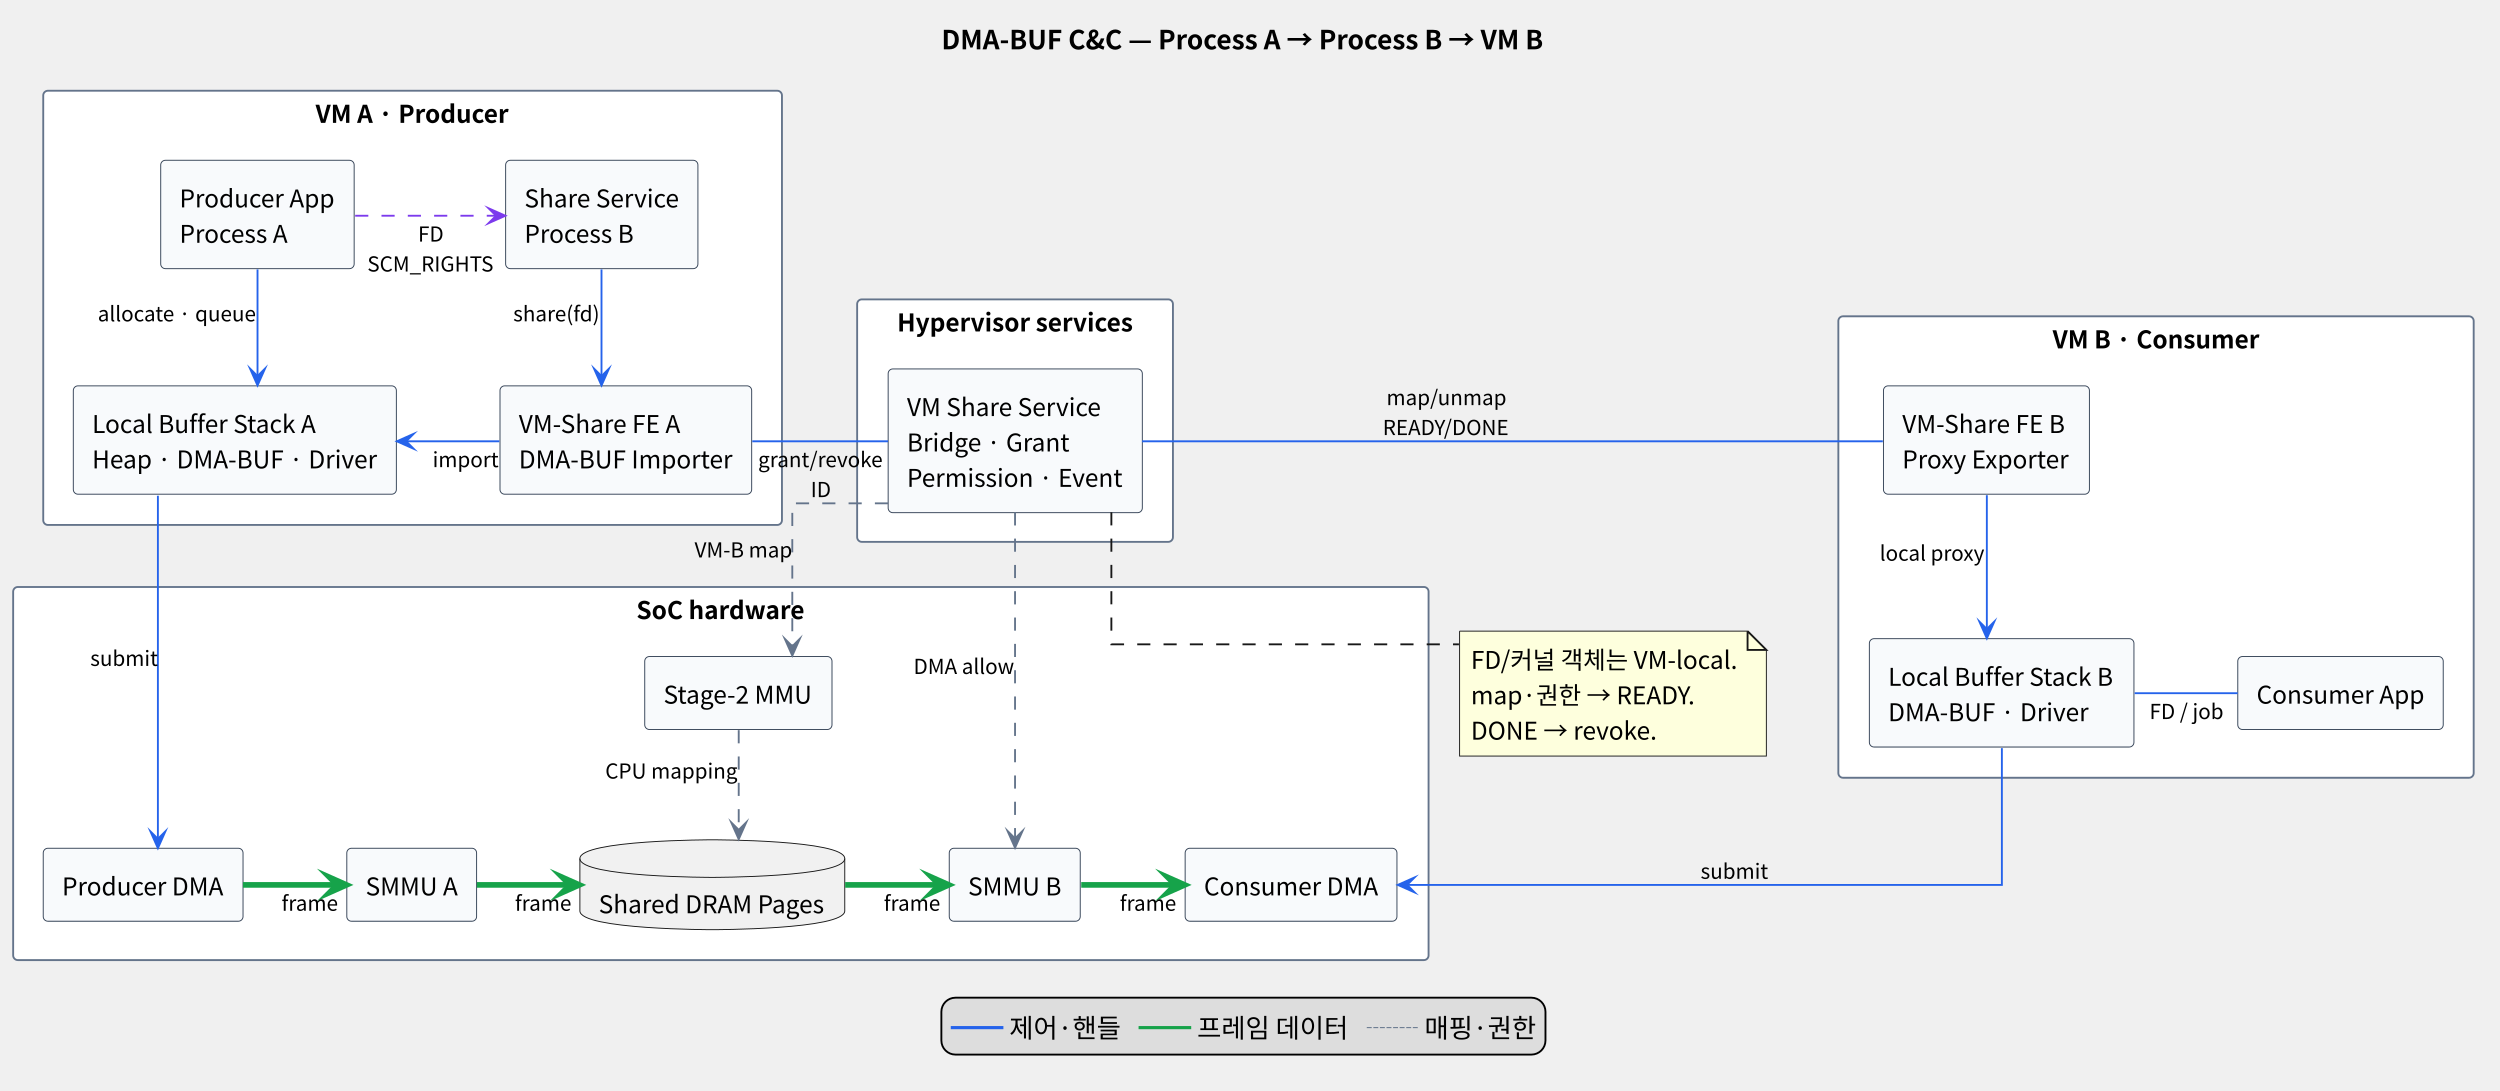
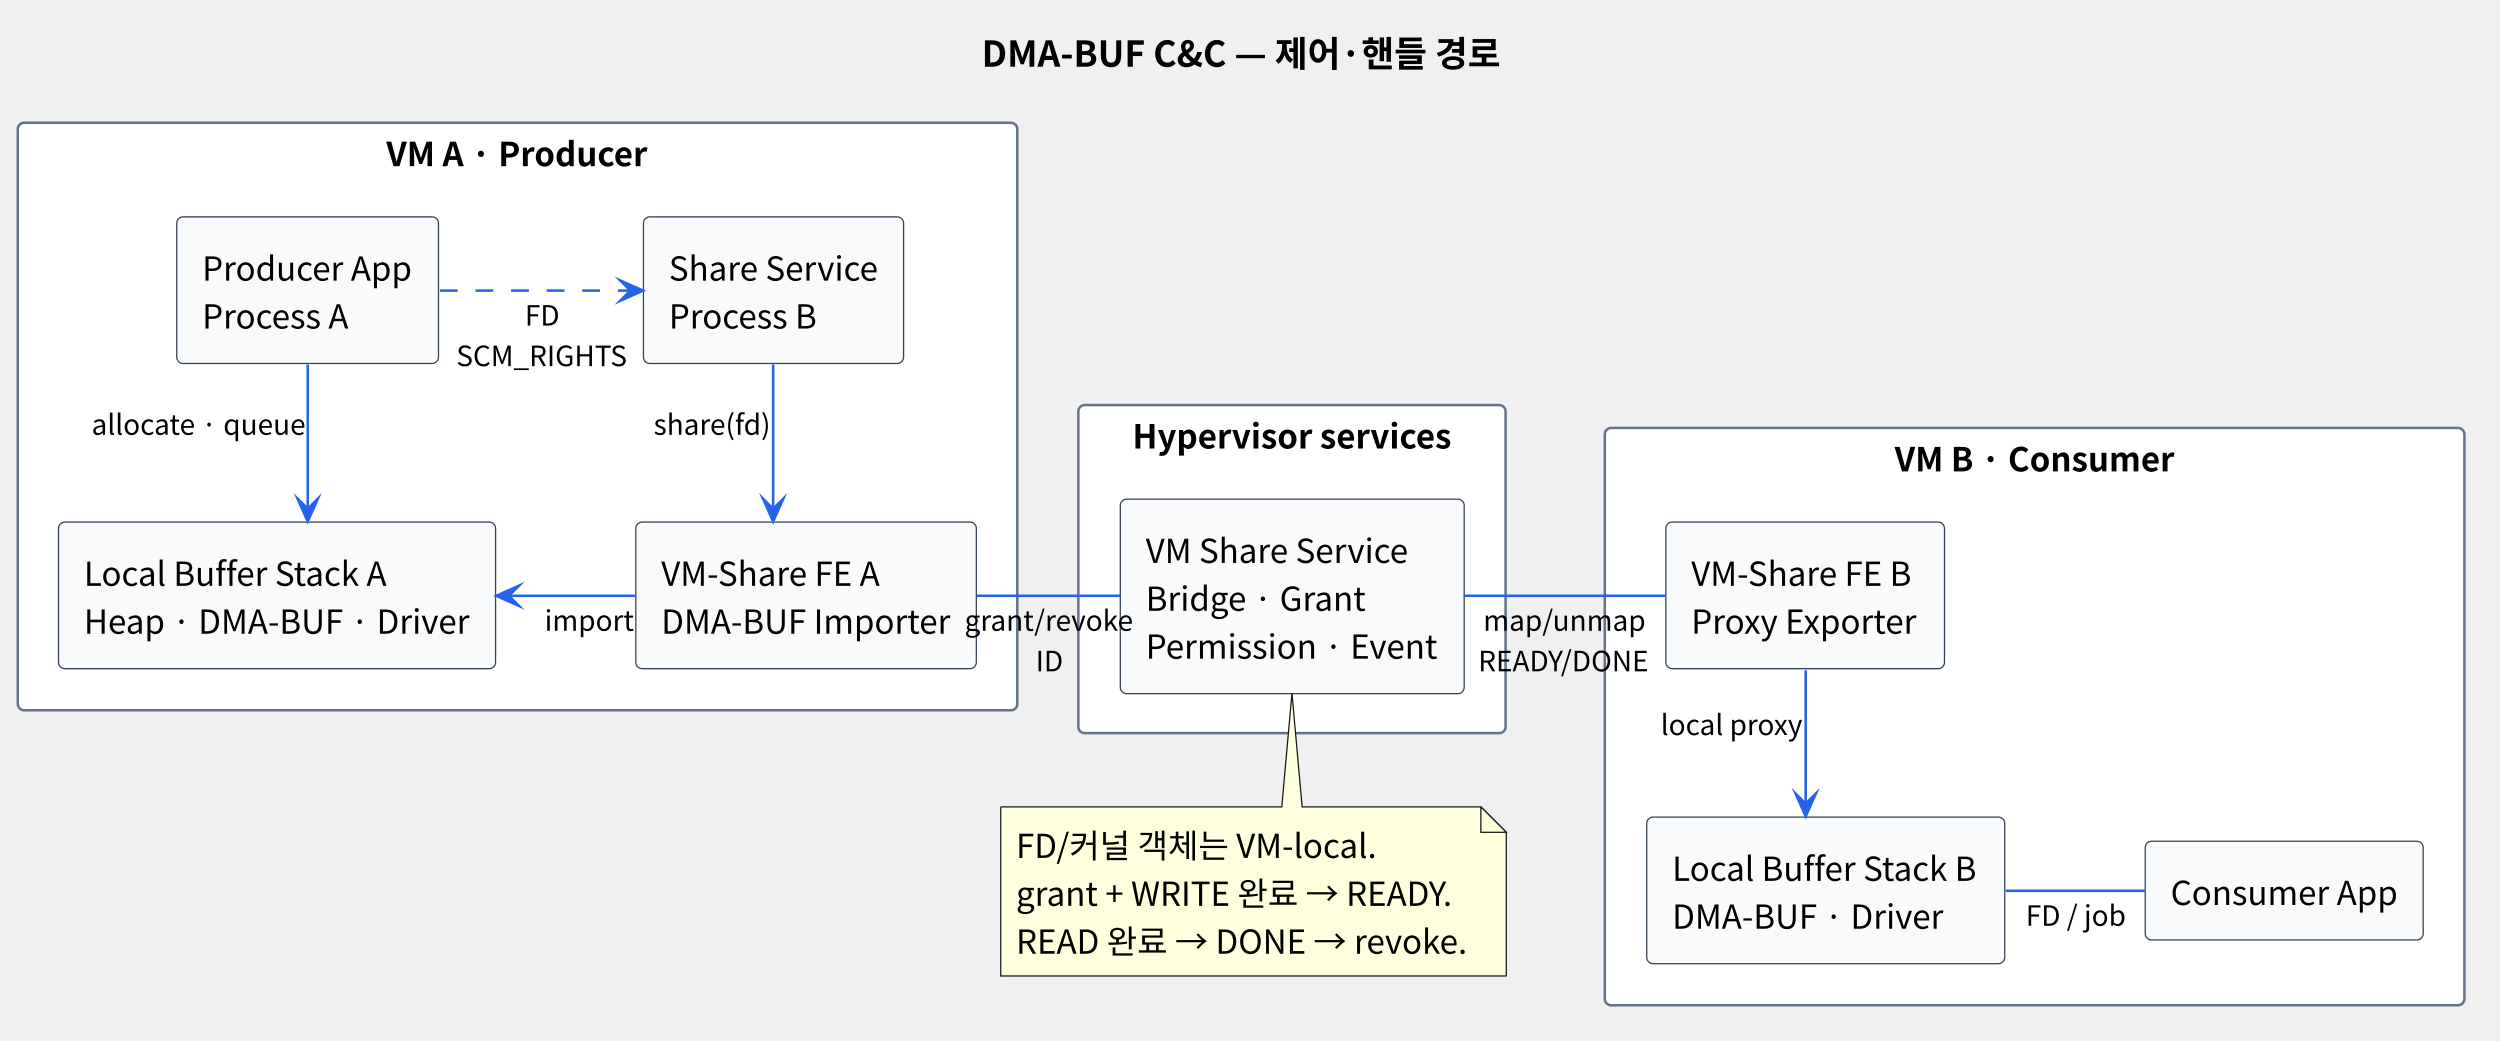
- <svg xmlns="http://www.w3.org/2000/svg" contentStyleType="text/css" data-diagram-type="DESCRIPTION" height="580px" preserveAspectRatio="none" style="width:1330px;height:580px;background:#FFFFFF;" version="1.1" viewBox="0 0 1330 580" width="1330px" zoomAndPan="magnify">
+ <svg xmlns="http://www.w3.org/2000/svg" contentStyleType="text/css" data-diagram-type="DESCRIPTION" height="409px" preserveAspectRatio="none" style="width:983px;height:409px;background:#FFFFFF;" version="1.1" viewBox="0 0 983 409" width="983px" zoomAndPan="magnify">
  <defs />
  <g>
    <g class="title" data-source-line="1">
-       <text fill="#000000" font-family="'Noto Sans CJK KR'" font-size="14" font-weight="700" lengthAdjust="spacing" textLength="321.313" x="500.844" y="26.24">DMA-BUF C&amp;C — Process A → Process B → VM B</text>
+       <text fill="#000000" font-family="'Noto Sans CJK KR'" font-size="14" font-weight="700" lengthAdjust="spacing" textLength="204.007" x="385.996" y="26.24">DMA-BUF C&amp;C — 제어·핸들 경로</text>
    </g>
    <g class="cluster" data-qualified-name="VMA" data-source-line="23" id="ent0001">
-       <rect fill="#FFFFFF" height="231" rx="2.5" ry="2.5" style="stroke:#64748B;stroke-width:1;" width="393" x="23" y="48.272" />
-       <text fill="#000000" font-family="'Noto Sans CJK KR'" font-size="13" font-weight="700" lengthAdjust="spacing" textLength="103.22" x="167.89" y="65.352">VM A · Producer</text>
+       <rect fill="#FFFFFF" height="231" rx="2.5" ry="2.5" style="stroke:#64748B;stroke-width:1;" width="393" x="7" y="48.272" />
+       <text fill="#000000" font-family="'Noto Sans CJK KR'" font-size="13" font-weight="700" lengthAdjust="spacing" textLength="103.22" x="151.89" y="65.352">VM A · Producer</text>
    </g>
    <g class="cluster" data-qualified-name="HV" data-source-line="30" id="ent0006">
-       <rect fill="#FFFFFF" height="129" rx="2.5" ry="2.5" style="stroke:#64748B;stroke-width:1;" width="168" x="456" y="159.272" />
-       <text fill="#000000" font-family="'Noto Sans CJK KR'" font-size="13" font-weight="700" lengthAdjust="spacing" textLength="125.463" x="477.268" y="176.352">Hypervisor services</text>
+       <rect fill="#FFFFFF" height="129" rx="2.5" ry="2.5" style="stroke:#64748B;stroke-width:1;" width="168" x="424" y="159.272" />
+       <text fill="#000000" font-family="'Noto Sans CJK KR'" font-size="13" font-weight="700" lengthAdjust="spacing" textLength="125.463" x="445.268" y="176.352">Hypervisor services</text>
    </g>
    <g class="cluster" data-qualified-name="VMB" data-source-line="34" id="ent0008">
-       <rect fill="#FFFFFF" height="245.5" rx="2.5" ry="2.5" style="stroke:#64748B;stroke-width:1;" width="338" x="978" y="168.272" />
-       <text fill="#000000" font-family="'Noto Sans CJK KR'" font-size="13" font-weight="700" lengthAdjust="spacing" textLength="110.006" x="1091.997" y="185.352">VM B · Consumer</text>
-     </g>
-     <g class="cluster" data-qualified-name="HW" data-source-line="40" id="ent0012">
-       <rect fill="#FFFFFF" height="198.5" rx="2.5" ry="2.5" style="stroke:#64748B;stroke-width:1;" width="753" x="7" y="312.272" />
-       <text fill="#000000" font-family="'Noto Sans CJK KR'" font-size="13" font-weight="700" lengthAdjust="spacing" textLength="89.895" x="338.553" y="329.352">SoC hardware</text>
+       <rect fill="#FFFFFF" height="227" rx="2.5" ry="2.5" style="stroke:#64748B;stroke-width:1;" width="338" x="631" y="168.272" />
+       <text fill="#000000" font-family="'Noto Sans CJK KR'" font-size="13" font-weight="700" lengthAdjust="spacing" textLength="110.006" x="744.997" y="185.352">VM B · Consumer</text>
    </g>
    <g class="entity" data-qualified-name="VMA.PRODUCER_APP" data-source-line="24" id="ent0002">
-       <rect fill="#F8FAFC" height="57.648" rx="2.5" ry="2.5" style="stroke:#334155;stroke-width:0.5;" width="102.914" x="85.5" y="85.272" />
-       <text fill="#000000" font-family="'Noto Sans CJK KR'" font-size="13" lengthAdjust="spacing" textLength="82.914" x="95.5" y="110.352">Producer App</text>
-       <text fill="#000000" font-family="'Noto Sans CJK KR'" font-size="13" lengthAdjust="spacing" textLength="57.967" x="95.5" y="129.176">Process A</text>
+       <rect fill="#F8FAFC" height="57.648" rx="2.5" ry="2.5" style="stroke:#334155;stroke-width:0.5;" width="102.914" x="69.5" y="85.272" />
+       <text fill="#000000" font-family="'Noto Sans CJK KR'" font-size="13" lengthAdjust="spacing" textLength="82.914" x="79.5" y="110.352">Producer App</text>
+       <text fill="#000000" font-family="'Noto Sans CJK KR'" font-size="13" lengthAdjust="spacing" textLength="57.967" x="79.5" y="129.176">Process A</text>
    </g>
    <g class="entity" data-qualified-name="VMA.SHARE_SERVICE" data-source-line="25" id="ent0003">
-       <rect fill="#F8FAFC" height="57.648" rx="2.5" ry="2.5" style="stroke:#334155;stroke-width:0.5;" width="102.29" x="269" y="85.272" />
-       <text fill="#000000" font-family="'Noto Sans CJK KR'" font-size="13" lengthAdjust="spacing" textLength="82.29" x="279" y="110.352">Share Service</text>
-       <text fill="#000000" font-family="'Noto Sans CJK KR'" font-size="13" lengthAdjust="spacing" textLength="58.604" x="279" y="129.176">Process B</text>
+       <rect fill="#F8FAFC" height="57.648" rx="2.5" ry="2.5" style="stroke:#334155;stroke-width:0.5;" width="102.29" x="253" y="85.272" />
+       <text fill="#000000" font-family="'Noto Sans CJK KR'" font-size="13" lengthAdjust="spacing" textLength="82.29" x="263" y="110.352">Share Service</text>
+       <text fill="#000000" font-family="'Noto Sans CJK KR'" font-size="13" lengthAdjust="spacing" textLength="58.604" x="263" y="129.176">Process B</text>
    </g>
    <g class="entity" data-qualified-name="VMA.BUFFER_A" data-source-line="26" id="ent0004">
-       <rect fill="#F8FAFC" height="57.648" rx="2.5" ry="2.5" style="stroke:#334155;stroke-width:0.5;" width="171.866" x="39" y="205.272" />
-       <text fill="#000000" font-family="'Noto Sans CJK KR'" font-size="13" lengthAdjust="spacing" textLength="120.12" x="49" y="230.352">Local Buffer Stack A</text>
-       <text fill="#000000" font-family="'Noto Sans CJK KR'" font-size="13" lengthAdjust="spacing" textLength="151.866" x="49" y="249.176">Heap · DMA-BUF · Driver</text>
+       <rect fill="#F8FAFC" height="57.648" rx="2.5" ry="2.5" style="stroke:#334155;stroke-width:0.5;" width="171.866" x="23" y="205.272" />
+       <text fill="#000000" font-family="'Noto Sans CJK KR'" font-size="13" lengthAdjust="spacing" textLength="120.12" x="33" y="230.352">Local Buffer Stack A</text>
+       <text fill="#000000" font-family="'Noto Sans CJK KR'" font-size="13" lengthAdjust="spacing" textLength="151.866" x="33" y="249.176">Heap · DMA-BUF · Driver</text>
    </g>
    <g class="entity" data-qualified-name="VMA.SHARE_FE_A" data-source-line="27" id="ent0005">
-       <rect fill="#F8FAFC" height="57.648" rx="2.5" ry="2.5" style="stroke:#334155;stroke-width:0.5;" width="133.893" x="266" y="205.272" />
-       <text fill="#000000" font-family="'Noto Sans CJK KR'" font-size="13" lengthAdjust="spacing" textLength="86.307" x="276" y="230.352">VM-Share FE A</text>
-       <text fill="#000000" font-family="'Noto Sans CJK KR'" font-size="13" lengthAdjust="spacing" textLength="113.893" x="276" y="249.176">DMA-BUF Importer</text>
+       <rect fill="#F8FAFC" height="57.648" rx="2.5" ry="2.5" style="stroke:#334155;stroke-width:0.5;" width="133.893" x="250" y="205.272" />
+       <text fill="#000000" font-family="'Noto Sans CJK KR'" font-size="13" lengthAdjust="spacing" textLength="86.307" x="260" y="230.352">VM-Share FE A</text>
+       <text fill="#000000" font-family="'Noto Sans CJK KR'" font-size="13" lengthAdjust="spacing" textLength="113.893" x="260" y="249.176">DMA-BUF Importer</text>
    </g>
    <g class="entity" data-qualified-name="HV.VM_SHARE" data-source-line="31" id="ent0007">
-       <rect fill="#F8FAFC" height="76.472" rx="2.5" ry="2.5" style="stroke:#334155;stroke-width:0.5;" width="135.219" x="472.5" y="196.272" />
-       <text fill="#000000" font-family="'Noto Sans CJK KR'" font-size="13" lengthAdjust="spacing" textLength="103.233" x="482.5" y="221.352">VM Share Service</text>
-       <text fill="#000000" font-family="'Noto Sans CJK KR'" font-size="13" lengthAdjust="spacing" textLength="87.022" x="482.5" y="240.176">Bridge · Grant</text>
-       <text fill="#000000" font-family="'Noto Sans CJK KR'" font-size="13" lengthAdjust="spacing" textLength="115.219" x="482.5" y="259">Permission · Event</text>
+       <rect fill="#F8FAFC" height="76.472" rx="2.5" ry="2.5" style="stroke:#334155;stroke-width:0.5;" width="135.219" x="440.5" y="196.272" />
+       <text fill="#000000" font-family="'Noto Sans CJK KR'" font-size="13" lengthAdjust="spacing" textLength="103.233" x="450.5" y="221.352">VM Share Service</text>
+       <text fill="#000000" font-family="'Noto Sans CJK KR'" font-size="13" lengthAdjust="spacing" textLength="87.022" x="450.5" y="240.176">Bridge · Grant</text>
+       <text fill="#000000" font-family="'Noto Sans CJK KR'" font-size="13" lengthAdjust="spacing" textLength="115.219" x="450.5" y="259">Permission · Event</text>
    </g>
    <g class="entity" data-qualified-name="VMB.SHARE_FE_B" data-source-line="35" id="ent0009">
-       <rect fill="#F8FAFC" height="57.648" rx="2.5" ry="2.5" style="stroke:#334155;stroke-width:0.5;" width="109.57" x="1002" y="205.272" />
-       <text fill="#000000" font-family="'Noto Sans CJK KR'" font-size="13" lengthAdjust="spacing" textLength="86.944" x="1012" y="230.352">VM-Share FE B</text>
-       <text fill="#000000" font-family="'Noto Sans CJK KR'" font-size="13" lengthAdjust="spacing" textLength="89.57" x="1012" y="249.176">Proxy Exporter</text>
+       <rect fill="#F8FAFC" height="57.648" rx="2.5" ry="2.5" style="stroke:#334155;stroke-width:0.5;" width="109.57" x="655" y="205.272" />
+       <text fill="#000000" font-family="'Noto Sans CJK KR'" font-size="13" lengthAdjust="spacing" textLength="86.944" x="665" y="230.352">VM-Share FE B</text>
+       <text fill="#000000" font-family="'Noto Sans CJK KR'" font-size="13" lengthAdjust="spacing" textLength="89.57" x="665" y="249.176">Proxy Exporter</text>
    </g>
    <g class="entity" data-qualified-name="VMB.BUFFER_B" data-source-line="36" id="ent0010">
-       <rect fill="#F8FAFC" height="57.648" rx="2.5" ry="2.5" style="stroke:#334155;stroke-width:0.5;" width="140.757" x="994.5" y="339.772" />
-       <text fill="#000000" font-family="'Noto Sans CJK KR'" font-size="13" lengthAdjust="spacing" textLength="120.757" x="1004.5" y="364.852">Local Buffer Stack B</text>
-       <text fill="#000000" font-family="'Noto Sans CJK KR'" font-size="13" lengthAdjust="spacing" textLength="106.704" x="1004.5" y="383.676">DMA-BUF · Driver</text>
+       <rect fill="#F8FAFC" height="57.648" rx="2.5" ry="2.5" style="stroke:#334155;stroke-width:0.5;" width="140.757" x="647.5" y="321.272" />
+       <text fill="#000000" font-family="'Noto Sans CJK KR'" font-size="13" lengthAdjust="spacing" textLength="120.757" x="657.5" y="346.352">Local Buffer Stack B</text>
+       <text fill="#000000" font-family="'Noto Sans CJK KR'" font-size="13" lengthAdjust="spacing" textLength="106.704" x="657.5" y="365.176">DMA-BUF · Driver</text>
    </g>
    <g class="entity" data-qualified-name="VMB.CONSUMER_APP" data-source-line="37" id="ent0011">
-       <rect fill="#F8FAFC" height="38.824" rx="2.5" ry="2.5" style="stroke:#334155;stroke-width:0.5;" width="109.297" x="1190.5" y="349.272" />
-       <text fill="#000000" font-family="'Noto Sans CJK KR'" font-size="13" lengthAdjust="spacing" textLength="89.297" x="1200.5" y="374.352">Consumer App</text>
+       <rect fill="#F8FAFC" height="38.824" rx="2.5" ry="2.5" style="stroke:#334155;stroke-width:0.5;" width="109.297" x="843.5" y="330.772" />
+       <text fill="#000000" font-family="'Noto Sans CJK KR'" font-size="13" lengthAdjust="spacing" textLength="89.297" x="853.5" y="355.852">Consumer App</text>
    </g>
-     <g class="entity" data-qualified-name="HW.PRODUCER_DMA" data-source-line="41" id="ent0013">
-       <rect fill="#F8FAFC" height="38.824" rx="2.5" ry="2.5" style="stroke:#334155;stroke-width:0.5;" width="106.294" x="23" y="451.272" />
-       <text fill="#000000" font-family="'Noto Sans CJK KR'" font-size="13" lengthAdjust="spacing" textLength="86.294" x="33" y="476.352">Producer DMA</text>
+     <g class="entity" data-qualified-name="GMN21" data-source-line="52" id="ent0022">
+       <path d="M393.5,317.272 L393.5,383.744 A0,0 0 0 0 393.5,383.744 L592.275,383.744 A0,0 0 0 0 592.275,383.744 L592.275,327.272 L582.275,317.272 L512,317.272 L508,272.572 L504,317.272 L393.5,317.272 A0,0 0 0 0 393.5,317.272" fill="#FEFFDD" style="stroke:#181818;stroke-width:0.5;" />
+       <path d="M582.275,317.272 L582.275,327.272 L592.275,327.272 L582.275,317.272" fill="#FEFFDD" style="stroke:#181818;stroke-width:0.5;" />
+       <text fill="#000000" font-family="'Noto Sans CJK KR'" font-size="13" lengthAdjust="spacing" textLength="142.207" x="399.5" y="337.352">FD/커널 객체는 VM-local.</text>
+       <text fill="#000000" font-family="'Noto Sans CJK KR'" font-size="13" lengthAdjust="spacing" textLength="173.42" x="399.5" y="356.176">grant + WRITE 완료 → READY.</text>
+       <text fill="#000000" font-family="'Noto Sans CJK KR'" font-size="13" lengthAdjust="spacing" textLength="177.775" x="399.5" y="375">READ 완료 → DONE → revoke.</text>
    </g>
-     <g class="entity" data-qualified-name="HW.STAGE2" data-source-line="42" id="ent0014">
-       <rect fill="#F8FAFC" height="38.824" rx="2.5" ry="2.5" style="stroke:#334155;stroke-width:0.5;" width="99.625" x="343" y="349.272" />
-       <text fill="#000000" font-family="'Noto Sans CJK KR'" font-size="13" lengthAdjust="spacing" textLength="79.625" x="353" y="374.352">Stage-2 MMU</text>
+     <g class="link" data-entity-1="ent0002" data-entity-2="ent0003" data-link-type="dependency" data-source-line="40" id="lnk12">
+       <path d="M172.95,114.272 C197.99,114.272 222.93,114.272 247.87,114.272" fill="none" id="PRODUCER_APP-to-SHARE_SERVICE" style="stroke:#2563EB;stroke-width:1;stroke-dasharray:7,7;" />
+       <polygon fill="#2563EB" points="252.87,114.272,243.87,110.272,247.87,114.272,243.87,118.272,252.87,114.272" style="stroke:#2563EB;stroke-width:1;stroke-linejoin:miter;stroke-miterlimit:10;" />
+       <text fill="#000000" font-family="'Noto Sans CJK KR'" font-size="11" lengthAdjust="spacing" textLength="13.64" x="206.387" y="128.032">FD</text>
+       <text fill="#000000" font-family="'Noto Sans CJK KR'" font-size="11" lengthAdjust="spacing" textLength="67.594" x="179.41" y="143.96">SCM_RIGHTS</text>
    </g>
-     <g class="entity" data-qualified-name="HW.IOMMU_A" data-source-line="43" id="ent0015">
-       <rect fill="#F8FAFC" height="38.824" rx="2.5" ry="2.5" style="stroke:#334155;stroke-width:0.5;" width="69.049" x="184.5" y="451.272" />
-       <text fill="#000000" font-family="'Noto Sans CJK KR'" font-size="13" lengthAdjust="spacing" textLength="49.049" x="194.5" y="476.352">SMMU A</text>
+     <g class="link" data-entity-1="ent0002" data-entity-2="ent0004" data-link-type="dependency" data-source-line="41" id="lnk13">
+       <path d="M121,143.322 C121,162.052 121,181.322 121,200.072" fill="none" id="PRODUCER_APP-to-BUFFER_A" style="stroke:#2563EB;stroke-width:1;" />
+       <polygon fill="#2563EB" points="121,205.072,125,196.072,121,200.072,117,196.072,121,205.072" style="stroke:#2563EB;stroke-width:1;stroke-linejoin:miter;stroke-miterlimit:10;" />
+       <text fill="#000000" font-family="'Noto Sans CJK KR'" font-size="11" lengthAdjust="spacing" textLength="84.611" x="36" y="170.962">allocate · queue</text>
    </g>
-     <g class="entity" data-qualified-name="HW.DRAM" data-source-line="44" id="ent0016">
-       <path d="M308.5,456.772 C308.5,446.772 378.957,446.772 378.957,446.772 C378.957,446.772 449.413,446.772 449.413,456.772 L449.413,484.596 C449.413,494.596 378.957,494.596 378.957,494.596 C378.957,494.596 308.5,494.596 308.5,484.596 L308.5,456.772" fill="#F1F1F1" style="stroke:#181818;stroke-width:0.5;" />
-       <path d="M308.5,456.772 C308.5,466.772 378.957,466.772 378.957,466.772 C378.957,466.772 449.413,466.772 449.413,456.772" fill="none" style="stroke:#181818;stroke-width:0.5;" />
-       <text fill="#000000" font-family="'Noto Sans CJK KR'" font-size="13" lengthAdjust="spacing" textLength="120.913" x="318.5" y="485.852">Shared DRAM Pages</text>
+     <g class="link" data-entity-1="ent0003" data-entity-2="ent0005" data-link-type="dependency" data-source-line="42" id="lnk14">
+       <path d="M304,143.322 C304,162.052 304,181.322 304,200.072" fill="none" id="SHARE_SERVICE-to-SHARE_FE_A" style="stroke:#2563EB;stroke-width:1;" />
+       <polygon fill="#2563EB" points="304,205.072,308,196.072,304,200.072,300,196.072,304,205.072" style="stroke:#2563EB;stroke-width:1;stroke-linejoin:miter;stroke-miterlimit:10;" />
+       <text fill="#000000" font-family="'Noto Sans CJK KR'" font-size="11" lengthAdjust="spacing" textLength="46.211" x="257" y="170.962">share(fd)</text>
    </g>
-     <g class="entity" data-qualified-name="HW.IOMMU_B" data-source-line="45" id="ent0017">
-       <rect fill="#F8FAFC" height="38.824" rx="2.5" ry="2.5" style="stroke:#334155;stroke-width:0.5;" width="69.686" x="505" y="451.272" />
-       <text fill="#000000" font-family="'Noto Sans CJK KR'" font-size="13" lengthAdjust="spacing" textLength="49.686" x="515" y="476.352">SMMU B</text>
+     <g class="link" data-entity-1="ent0004" data-entity-2="ent0005" data-link-type="dependency" data-source-line="43" id="lnk16">
+       <path d="M200.1,234.272 C218.32,234.272 232.29,234.272 249.69,234.272" fill="none" id="BUFFER_A-backto-SHARE_FE_A" style="stroke:#2563EB;stroke-width:1;" />
+       <polygon fill="#2563EB" points="195.1,234.272,204.1,238.272,200.1,234.272,204.1,230.272,195.1,234.272" style="stroke:#2563EB;stroke-width:1;stroke-linejoin:miter;stroke-miterlimit:10;" />
+       <text fill="#000000" font-family="'Noto Sans CJK KR'" font-size="11" lengthAdjust="spacing" textLength="35.112" x="214.15" y="248.032">import</text>
    </g>
-     <g class="entity" data-qualified-name="HW.CONSUMER_DMA" data-source-line="46" id="ent0018">
-       <rect fill="#F8FAFC" height="38.824" rx="2.5" ry="2.5" style="stroke:#334155;stroke-width:0.5;" width="112.677" x="630.5" y="451.272" />
-       <text fill="#000000" font-family="'Noto Sans CJK KR'" font-size="13" lengthAdjust="spacing" textLength="92.677" x="640.5" y="476.352">Consumer DMA</text>
+     <g class="link" data-entity-1="ent0005" data-entity-2="ent0007" data-link-type="association" data-source-line="45" id="lnk17">
+       <path d="M384.07,234.272 C402.34,234.272 422.15,234.272 440.45,234.272" fill="none" id="SHARE_FE_A-VM_SHARE" style="stroke:#2563EB;stroke-width:1;" />
+       <text fill="#000000" font-family="'Noto Sans CJK KR'" font-size="11" lengthAdjust="spacing" textLength="66.758" x="379.26" y="248.032">grant/revoke</text>
+       <text fill="#000000" font-family="'Noto Sans CJK KR'" font-size="11" lengthAdjust="spacing" textLength="10.791" x="407.244" y="263.96">ID</text>
    </g>
-     <g class="entity" data-qualified-name="GMN37" data-source-line="73" id="ent0038">
-       <path d="M776.5,335.772 L776.5,402.244 L939.707,402.244 L939.707,345.772 L929.707,335.772 L776.5,335.772" fill="#FEFFDD" style="stroke:#181818;stroke-width:0.5;" />
-       <path d="M929.707,335.772 L929.707,345.772 L939.707,345.772 L929.707,335.772" fill="#FEFFDD" style="stroke:#181818;stroke-width:1;" />
-       <text fill="#000000" font-family="'Noto Sans CJK KR'" font-size="13" lengthAdjust="spacing" textLength="142.207" x="782.5" y="355.852">FD/커널 객체는 VM-local.</text>
-       <text fill="#000000" font-family="'Noto Sans CJK KR'" font-size="13" lengthAdjust="spacing" textLength="120.731" x="782.5" y="374.676">map·권한 → READY.</text>
-       <text fill="#000000" font-family="'Noto Sans CJK KR'" font-size="13" lengthAdjust="spacing" textLength="99.359" x="782.5" y="393.5">DONE → revoke.</text>
+     <g class="link" data-entity-1="ent0007" data-entity-2="ent0009" data-link-type="association" data-source-line="46" id="lnk18">
+       <path d="M575.54,234.272 C601.35,234.272 630.44,234.272 654.95,234.272" fill="none" id="VM_SHARE-SHARE_FE_B" style="stroke:#2563EB;stroke-width:1;" />
+       <text fill="#000000" font-family="'Noto Sans CJK KR'" font-size="11" lengthAdjust="spacing" textLength="64.097" x="583.209" y="248.032">map/unmap</text>
+       <text fill="#000000" font-family="'Noto Sans CJK KR'" font-size="11" lengthAdjust="spacing" textLength="68.034" x="581.24" y="263.96">READY/DONE</text>
    </g>
-     <g class="link" data-entity-1="ent0002" data-entity-2="ent0003" data-link-type="dependency" data-source-line="49" id="lnk19">
-       <path d="M188.95,114.772 C213.99,114.772 238.93,114.772 263.87,114.772" fill="none" id="PRODUCER_APP-to-SHARE_SERVICE" style="stroke:#7C3AED;stroke-width:1;stroke-dasharray:7,7;" />
-       <polygon fill="#7C3AED" points="268.87,114.772,259.87,110.772,263.87,114.772,259.87,118.772,268.87,114.772" style="stroke:#7C3AED;stroke-width:1;stroke-linejoin:miter;stroke-miterlimit:10;" />
-       <text fill="#000000" font-family="'Noto Sans CJK KR'" font-size="11" lengthAdjust="spacing" textLength="13.64" x="222.387" y="128.532">FD</text>
-       <text fill="#000000" font-family="'Noto Sans CJK KR'" font-size="11" lengthAdjust="spacing" textLength="67.594" x="195.41" y="144.46">SCM_RIGHTS</text>
+     <g class="link" data-entity-1="ent0009" data-entity-2="ent0010" data-link-type="dependency" data-source-line="48" id="lnk19">
+       <path d="M710,263.542 C710,281.132 710,298.422 710,316.012" fill="none" id="SHARE_FE_B-to-BUFFER_B" style="stroke:#2563EB;stroke-width:1;" />
+       <polygon fill="#2563EB" points="710,321.012,714,312.012,710,316.012,706,312.012,710,321.012" style="stroke:#2563EB;stroke-width:1;stroke-linejoin:miter;stroke-miterlimit:10;" />
+       <text fill="#000000" font-family="'Noto Sans CJK KR'" font-size="11" lengthAdjust="spacing" textLength="56.144" x="653" y="289.032">local proxy</text>
    </g>
-     <g class="link" data-entity-1="ent0002" data-entity-2="ent0004" data-link-type="dependency" data-source-line="50" id="lnk20">
-       <path d="M137,143.322 C137,162.052 137,181.322 137,200.072" fill="none" id="PRODUCER_APP-to-BUFFER_A" style="stroke:#2563EB;stroke-width:1;" />
-       <polygon fill="#2563EB" points="137,205.072,141,196.072,137,200.072,133,196.072,137,205.072" style="stroke:#2563EB;stroke-width:1;stroke-linejoin:miter;stroke-miterlimit:10;" />
-       <text fill="#000000" font-family="'Noto Sans CJK KR'" font-size="11" lengthAdjust="spacing" textLength="84.611" x="52" y="170.962">allocate · queue</text>
-     </g>
-     <g class="link" data-entity-1="ent0003" data-entity-2="ent0005" data-link-type="dependency" data-source-line="51" id="lnk21">
-       <path d="M320,143.322 C320,162.052 320,181.322 320,200.072" fill="none" id="SHARE_SERVICE-to-SHARE_FE_A" style="stroke:#2563EB;stroke-width:1;" />
-       <polygon fill="#2563EB" points="320,205.072,324,196.072,320,200.072,316,196.072,320,205.072" style="stroke:#2563EB;stroke-width:1;stroke-linejoin:miter;stroke-miterlimit:10;" />
-       <text fill="#000000" font-family="'Noto Sans CJK KR'" font-size="11" lengthAdjust="spacing" textLength="46.211" x="273" y="170.962">share(fd)</text>
-     </g>
-     <g class="link" data-entity-1="ent0004" data-entity-2="ent0005" data-link-type="dependency" data-source-line="52" id="lnk23">
-       <path d="M216.1,234.772 C234.32,234.772 248.29,234.772 265.69,234.772" fill="none" id="BUFFER_A-backto-SHARE_FE_A" style="stroke:#2563EB;stroke-width:1;" />
-       <polygon fill="#2563EB" points="211.1,234.772,220.1,238.772,216.1,234.772,220.1,230.772,211.1,234.772" style="stroke:#2563EB;stroke-width:1;stroke-linejoin:miter;stroke-miterlimit:10;" />
-       <text fill="#000000" font-family="'Noto Sans CJK KR'" font-size="11" lengthAdjust="spacing" textLength="35.112" x="230.15" y="248.532">import</text>
-     </g>
-     <g class="link" data-entity-1="ent0005" data-entity-2="ent0007" data-link-type="association" data-source-line="54" id="lnk24">
-       <path d="M400.21,234.772 C423.35,234.772 449.25,234.772 472.42,234.772" fill="none" id="SHARE_FE_A-VM_SHARE" style="stroke:#2563EB;stroke-width:1;" />
-       <text fill="#000000" font-family="'Noto Sans CJK KR'" font-size="11" lengthAdjust="spacing" textLength="66.758" x="403.31" y="248.532">grant/revoke</text>
-       <text fill="#000000" font-family="'Noto Sans CJK KR'" font-size="11" lengthAdjust="spacing" textLength="10.791" x="431.294" y="264.46">ID</text>
-     </g>
-     <g class="link" data-entity-1="ent0007" data-entity-2="ent0009" data-link-type="association" data-source-line="55" id="lnk25">
-       <path d="M607.59,234.772 C710.91,234.772 906.18,234.772 1001.65,234.772" fill="none" id="VM_SHARE-SHARE_FE_B" style="stroke:#2563EB;stroke-width:1;" />
-       <text fill="#000000" font-family="'Noto Sans CJK KR'" font-size="11" lengthAdjust="spacing" textLength="64.097" x="737.589" y="215.532">map/unmap</text>
-       <text fill="#000000" font-family="'Noto Sans CJK KR'" font-size="11" lengthAdjust="spacing" textLength="68.034" x="735.62" y="231.46">READY/DONE</text>
-     </g>
-     <g class="link" data-entity-1="ent0009" data-entity-2="ent0010" data-link-type="dependency" data-source-line="57" id="lnk26">
-       <path d="M1057,263.452 C1057,286.012 1057,312.102 1057,334.642" fill="none" id="SHARE_FE_B-to-BUFFER_B" style="stroke:#2563EB;stroke-width:1;" />
-       <polygon fill="#2563EB" points="1057,339.642,1061,330.642,1057,334.642,1053,330.642,1057,339.642" style="stroke:#2563EB;stroke-width:1;stroke-linejoin:miter;stroke-miterlimit:10;" />
-       <text fill="#000000" font-family="'Noto Sans CJK KR'" font-size="11" lengthAdjust="spacing" textLength="56.144" x="1000" y="298.312">local proxy</text>
-     </g>
-     <g class="link" data-entity-1="ent0010" data-entity-2="ent0011" data-link-type="association" data-source-line="58" id="lnk27">
-       <path d="M1135.62,368.772 C1153.85,368.772 1173.18,368.772 1190.44,368.772" fill="none" id="BUFFER_B-CONSUMER_APP" style="stroke:#2563EB;stroke-width:1;" />
-       <text fill="#000000" font-family="'Noto Sans CJK KR'" font-size="11" lengthAdjust="spacing" textLength="39.369" x="1143.53" y="382.532">FD / job</text>
-     </g>
-     <g class="link" data-entity-1="ent0004" data-entity-2="ent0013" data-link-type="dependency" data-source-line="60" id="lnk28">
-       <path d="M84,263.742 C84,312.782 84,404.812 84,446.262" fill="none" id="BUFFER_A-to-PRODUCER_DMA" style="stroke:#2563EB;stroke-width:1;" />
-       <polygon fill="#2563EB" points="84,451.262,88,442.262,84,446.262,80,442.262,84,451.262" style="stroke:#2563EB;stroke-width:1;stroke-linejoin:miter;stroke-miterlimit:10;" />
-       <text fill="#000000" font-family="'Noto Sans CJK KR'" font-size="11" lengthAdjust="spacing" textLength="35.981" x="48" y="354.262">submit</text>
-     </g>
-     <g class="link" data-entity-1="ent0010" data-entity-2="ent0018" data-link-type="dependency" data-source-line="61" id="lnk29">
-       <path d="M1065,398.002 C1065,428.142 1065,470.772 1065,470.772 C1065,470.772 854.04,470.772 748.59,470.772" fill="none" id="BUFFER_B-to-CONSUMER_DMA" style="stroke:#2563EB;stroke-width:1;" />
-       <polygon fill="#2563EB" points="743.59,470.772,752.59,474.772,748.59,470.772,752.59,466.772,743.59,470.772" style="stroke:#2563EB;stroke-width:1;stroke-linejoin:miter;stroke-miterlimit:10;" />
-       <text fill="#000000" font-family="'Noto Sans CJK KR'" font-size="11" lengthAdjust="spacing" textLength="35.981" x="904.68" y="467.532">submit</text>
-     </g>
-     <g class="link" data-entity-1="ent0007" data-entity-2="ent0014" data-link-type="dependency" data-source-line="63" id="lnk30">
-       <path d="M472.44,267.772 C445.83,267.772 421.5,267.772 421.5,267.772 C421.5,267.772 421.5,314.382 421.5,343.822" fill="none" id="VM_SHARE-to-STAGE2" style="stroke:#64748B;stroke-width:1;stroke-dasharray:7,7;" />
-       <polygon fill="#64748B" points="421.5,348.822,425.5,339.822,421.5,343.822,417.5,339.822,421.5,348.822" style="stroke:#64748B;stroke-width:1;stroke-linejoin:miter;stroke-miterlimit:10;" />
-       <text fill="#000000" font-family="'Noto Sans CJK KR'" font-size="11" lengthAdjust="spacing" textLength="51.964" x="369.5" y="296.582">VM-B map</text>
-     </g>
-     <g class="link" data-entity-1="ent0007" data-entity-2="ent0017" data-link-type="dependency" data-source-line="64" id="lnk31">
-       <path d="M540,272.532 C540,323.522 540,406.852 540,446.052" fill="none" id="VM_SHARE-to-IOMMU_B" style="stroke:#64748B;stroke-width:1;stroke-dasharray:7,7;" />
-       <polygon fill="#64748B" points="540,451.052,544,442.052,540,446.052,536,442.052,540,451.052" style="stroke:#64748B;stroke-width:1;stroke-linejoin:miter;stroke-miterlimit:10;" />
-       <text fill="#000000" font-family="'Noto Sans CJK KR'" font-size="11" lengthAdjust="spacing" textLength="53.581" x="486" y="358.552">DMA allow</text>
-     </g>
-     <g class="link" data-entity-1="ent0014" data-entity-2="ent0016" data-link-type="dependency" data-source-line="65" id="lnk32">
-       <path d="M393,388.442 C393,404.992 393,423.742 393,441.482" fill="none" id="STAGE2-to-DRAM" style="stroke:#64748B;stroke-width:1;stroke-dasharray:7,7;" />
-       <polygon fill="#64748B" points="393,446.482,397,437.482,393,441.482,389,437.482,393,446.482" style="stroke:#64748B;stroke-width:1;stroke-linejoin:miter;stroke-miterlimit:10;" />
-       <text fill="#000000" font-family="'Noto Sans CJK KR'" font-size="11" lengthAdjust="spacing" textLength="70.334" x="322" y="414.222">CPU mapping</text>
-     </g>
-     <g class="link" data-entity-1="ent0013" data-entity-2="ent0015" data-link-type="dependency" data-source-line="67" id="lnk33">
-       <path d="M129.25,470.772 C147.67,470.772 162.83,470.772 179.36,470.772" fill="none" id="PRODUCER_DMA-to-IOMMU_A" style="stroke:#16A34A;stroke-width:3;" />
-       <polygon fill="#16A34A" points="184.36,470.772,175.36,466.772,179.36,470.772,175.36,474.772,184.36,470.772" style="stroke:#16A34A;stroke-width:3;stroke-linejoin:miter;stroke-miterlimit:10;" />
-       <text fill="#000000" font-family="'Noto Sans CJK KR'" font-size="11" lengthAdjust="spacing" textLength="30.316" x="149.8" y="484.532">frame</text>
-     </g>
-     <g class="link" data-entity-1="ent0015" data-entity-2="ent0016" data-link-type="dependency" data-source-line="68" id="lnk34">
-       <path d="M253.72,470.772 C269.71,470.772 284.3,470.772 303.2,470.772" fill="none" id="IOMMU_A-to-DRAM" style="stroke:#16A34A;stroke-width:3;" />
-       <polygon fill="#16A34A" points="308.2,470.772,299.2,466.772,303.2,470.772,299.2,474.772,308.2,470.772" style="stroke:#16A34A;stroke-width:3;stroke-linejoin:miter;stroke-miterlimit:10;" />
-       <text fill="#000000" font-family="'Noto Sans CJK KR'" font-size="11" lengthAdjust="spacing" textLength="30.316" x="273.96" y="484.532">frame</text>
-     </g>
-     <g class="link" data-entity-1="ent0016" data-entity-2="ent0017" data-link-type="dependency" data-source-line="69" id="lnk35">
-       <path d="M449.62,470.772 C468.71,470.772 483.56,470.772 499.78,470.772" fill="none" id="DRAM-to-IOMMU_B" style="stroke:#16A34A;stroke-width:3;" />
-       <polygon fill="#16A34A" points="504.78,470.772,495.78,466.772,499.78,470.772,495.78,474.772,504.78,470.772" style="stroke:#16A34A;stroke-width:3;stroke-linejoin:miter;stroke-miterlimit:10;" />
-       <text fill="#000000" font-family="'Noto Sans CJK KR'" font-size="11" lengthAdjust="spacing" textLength="30.316" x="470.2" y="484.532">frame</text>
-     </g>
-     <g class="link" data-entity-1="ent0017" data-entity-2="ent0018" data-link-type="dependency" data-source-line="70" id="lnk36">
-       <path d="M575.21,470.772 C591.69,470.772 606.73,470.772 625.27,470.772" fill="none" id="IOMMU_B-to-CONSUMER_DMA" style="stroke:#16A34A;stroke-width:3;" />
-       <polygon fill="#16A34A" points="630.27,470.772,621.27,466.772,625.27,470.772,621.27,474.772,630.27,470.772" style="stroke:#16A34A;stroke-width:3;stroke-linejoin:miter;stroke-miterlimit:10;" />
-       <text fill="#000000" font-family="'Noto Sans CJK KR'" font-size="11" lengthAdjust="spacing" textLength="30.316" x="595.74" y="484.532">frame</text>
-     </g>
-     <g class="link" data-entity-1="ent0007" data-entity-2="ent0038" data-link-type="association" data-source-line="73" id="lnk39">
-       <path d="M591.25,272.522 C591.25,303.762 591.25,342.772 591.25,342.772 C591.25,342.772 697.74,342.772 776.15,342.772" fill="none" id="VM_SHARE-GMN37" style="stroke:#181818;stroke-width:1;stroke-dasharray:7,7;" />
-     </g>
-     <g class="legend" data-source-line="78">
-       <rect fill="#DDDDDD" height="30.272" rx="7.5" ry="7.5" style="stroke:#000000;stroke-width:1;" width="321.387" x="500.807" y="530.772" />
-       <text fill="#2563EB" font-family="'Noto Sans CJK KR'" font-size="14" lengthAdjust="spacing" textLength="28" x="505.807" y="552.012">━━</text>
-       <text fill="#000000" font-family="'Noto Sans CJK KR'" font-size="14" lengthAdjust="spacing" textLength="59.374" x="536.942" y="552.012">제어·핸들</text>
-       <text fill="#16A34A" font-family="'Noto Sans CJK KR'" font-size="14" lengthAdjust="spacing" textLength="28" x="605.724" y="552.012">━━</text>
-       <text fill="#000000" font-family="'Noto Sans CJK KR'" font-size="14" lengthAdjust="spacing" textLength="80.416" x="636.86" y="552.012">프레임 데이터</text>
-       <text fill="#64748B" font-family="'Noto Sans CJK KR'" font-size="14" lengthAdjust="spacing" textLength="28" x="726.684" y="552.012">┈┈</text>
-       <text fill="#000000" font-family="'Noto Sans CJK KR'" font-size="14" lengthAdjust="spacing" textLength="59.374" x="757.82" y="552.012">매핑·권한</text>
+     <g class="link" data-entity-1="ent0010" data-entity-2="ent0011" data-link-type="association" data-source-line="49" id="lnk20">
+       <path d="M788.62,350.272 C806.85,350.272 826.18,350.272 843.44,350.272" fill="none" id="BUFFER_B-CONSUMER_APP" style="stroke:#2563EB;stroke-width:1;" />
+       <text fill="#000000" font-family="'Noto Sans CJK KR'" font-size="11" lengthAdjust="spacing" textLength="39.369" x="796.53" y="364.032">FD / job</text>
    </g>
  </g>
</svg>
